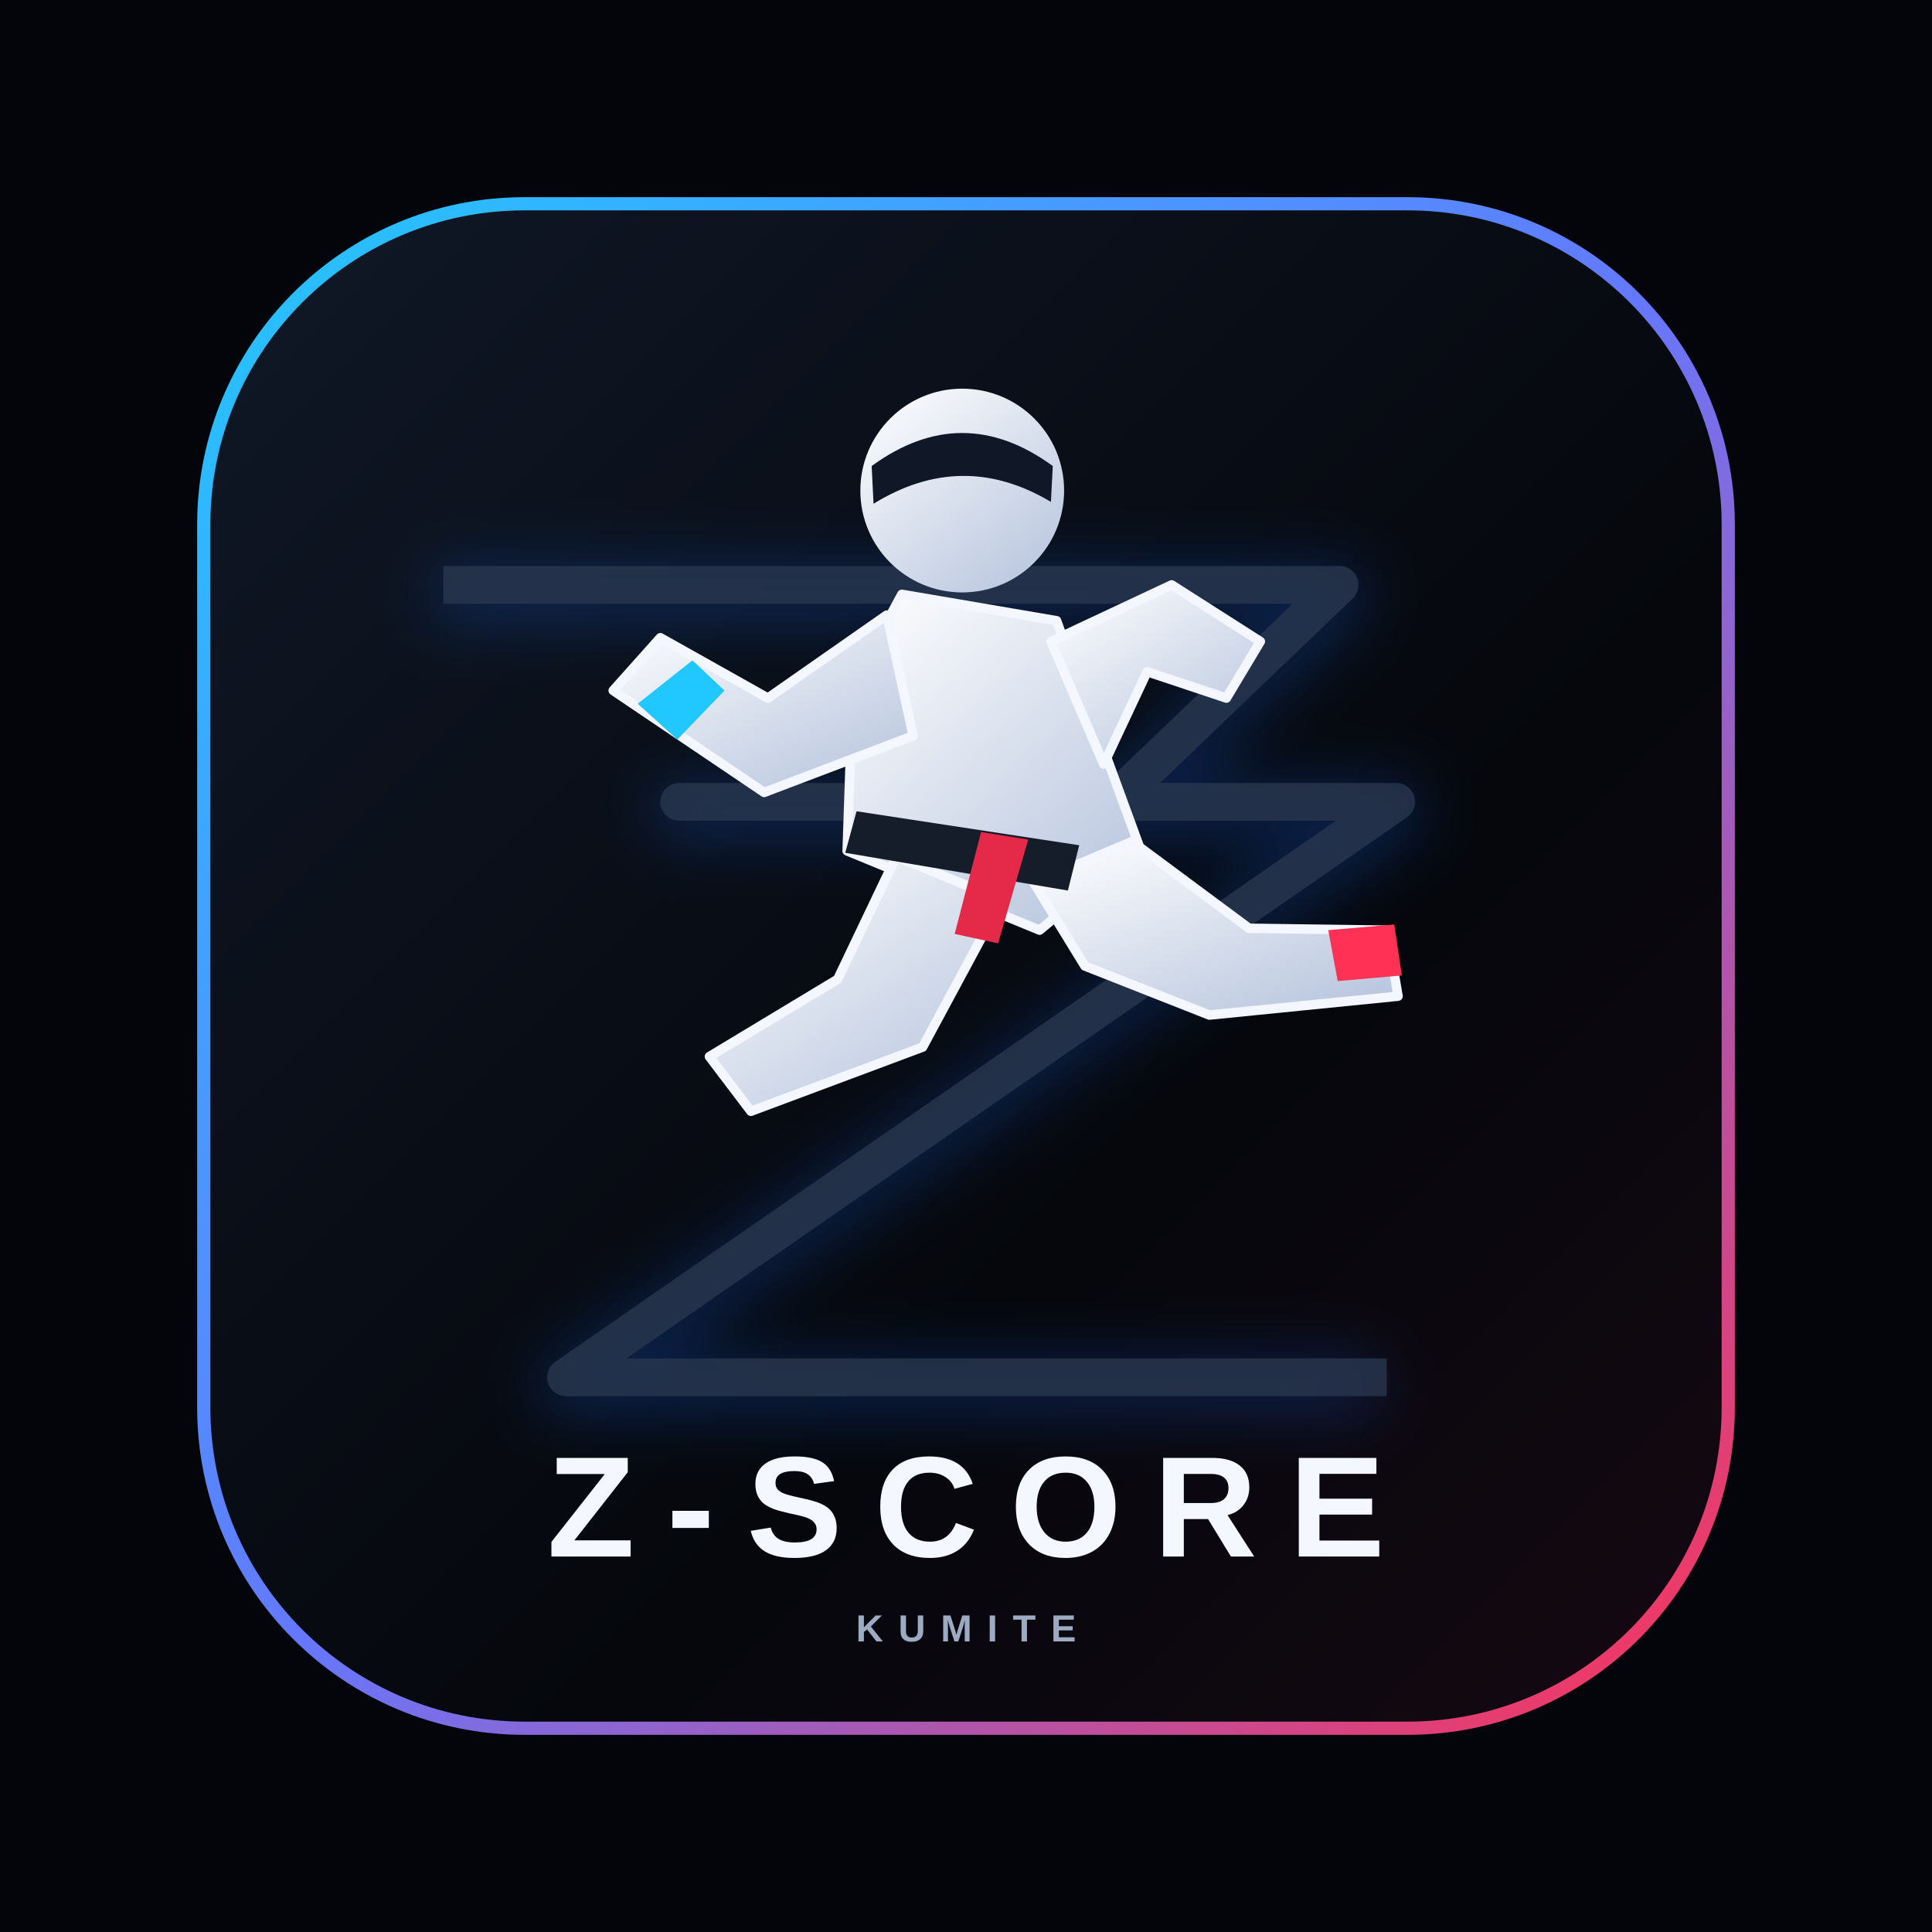
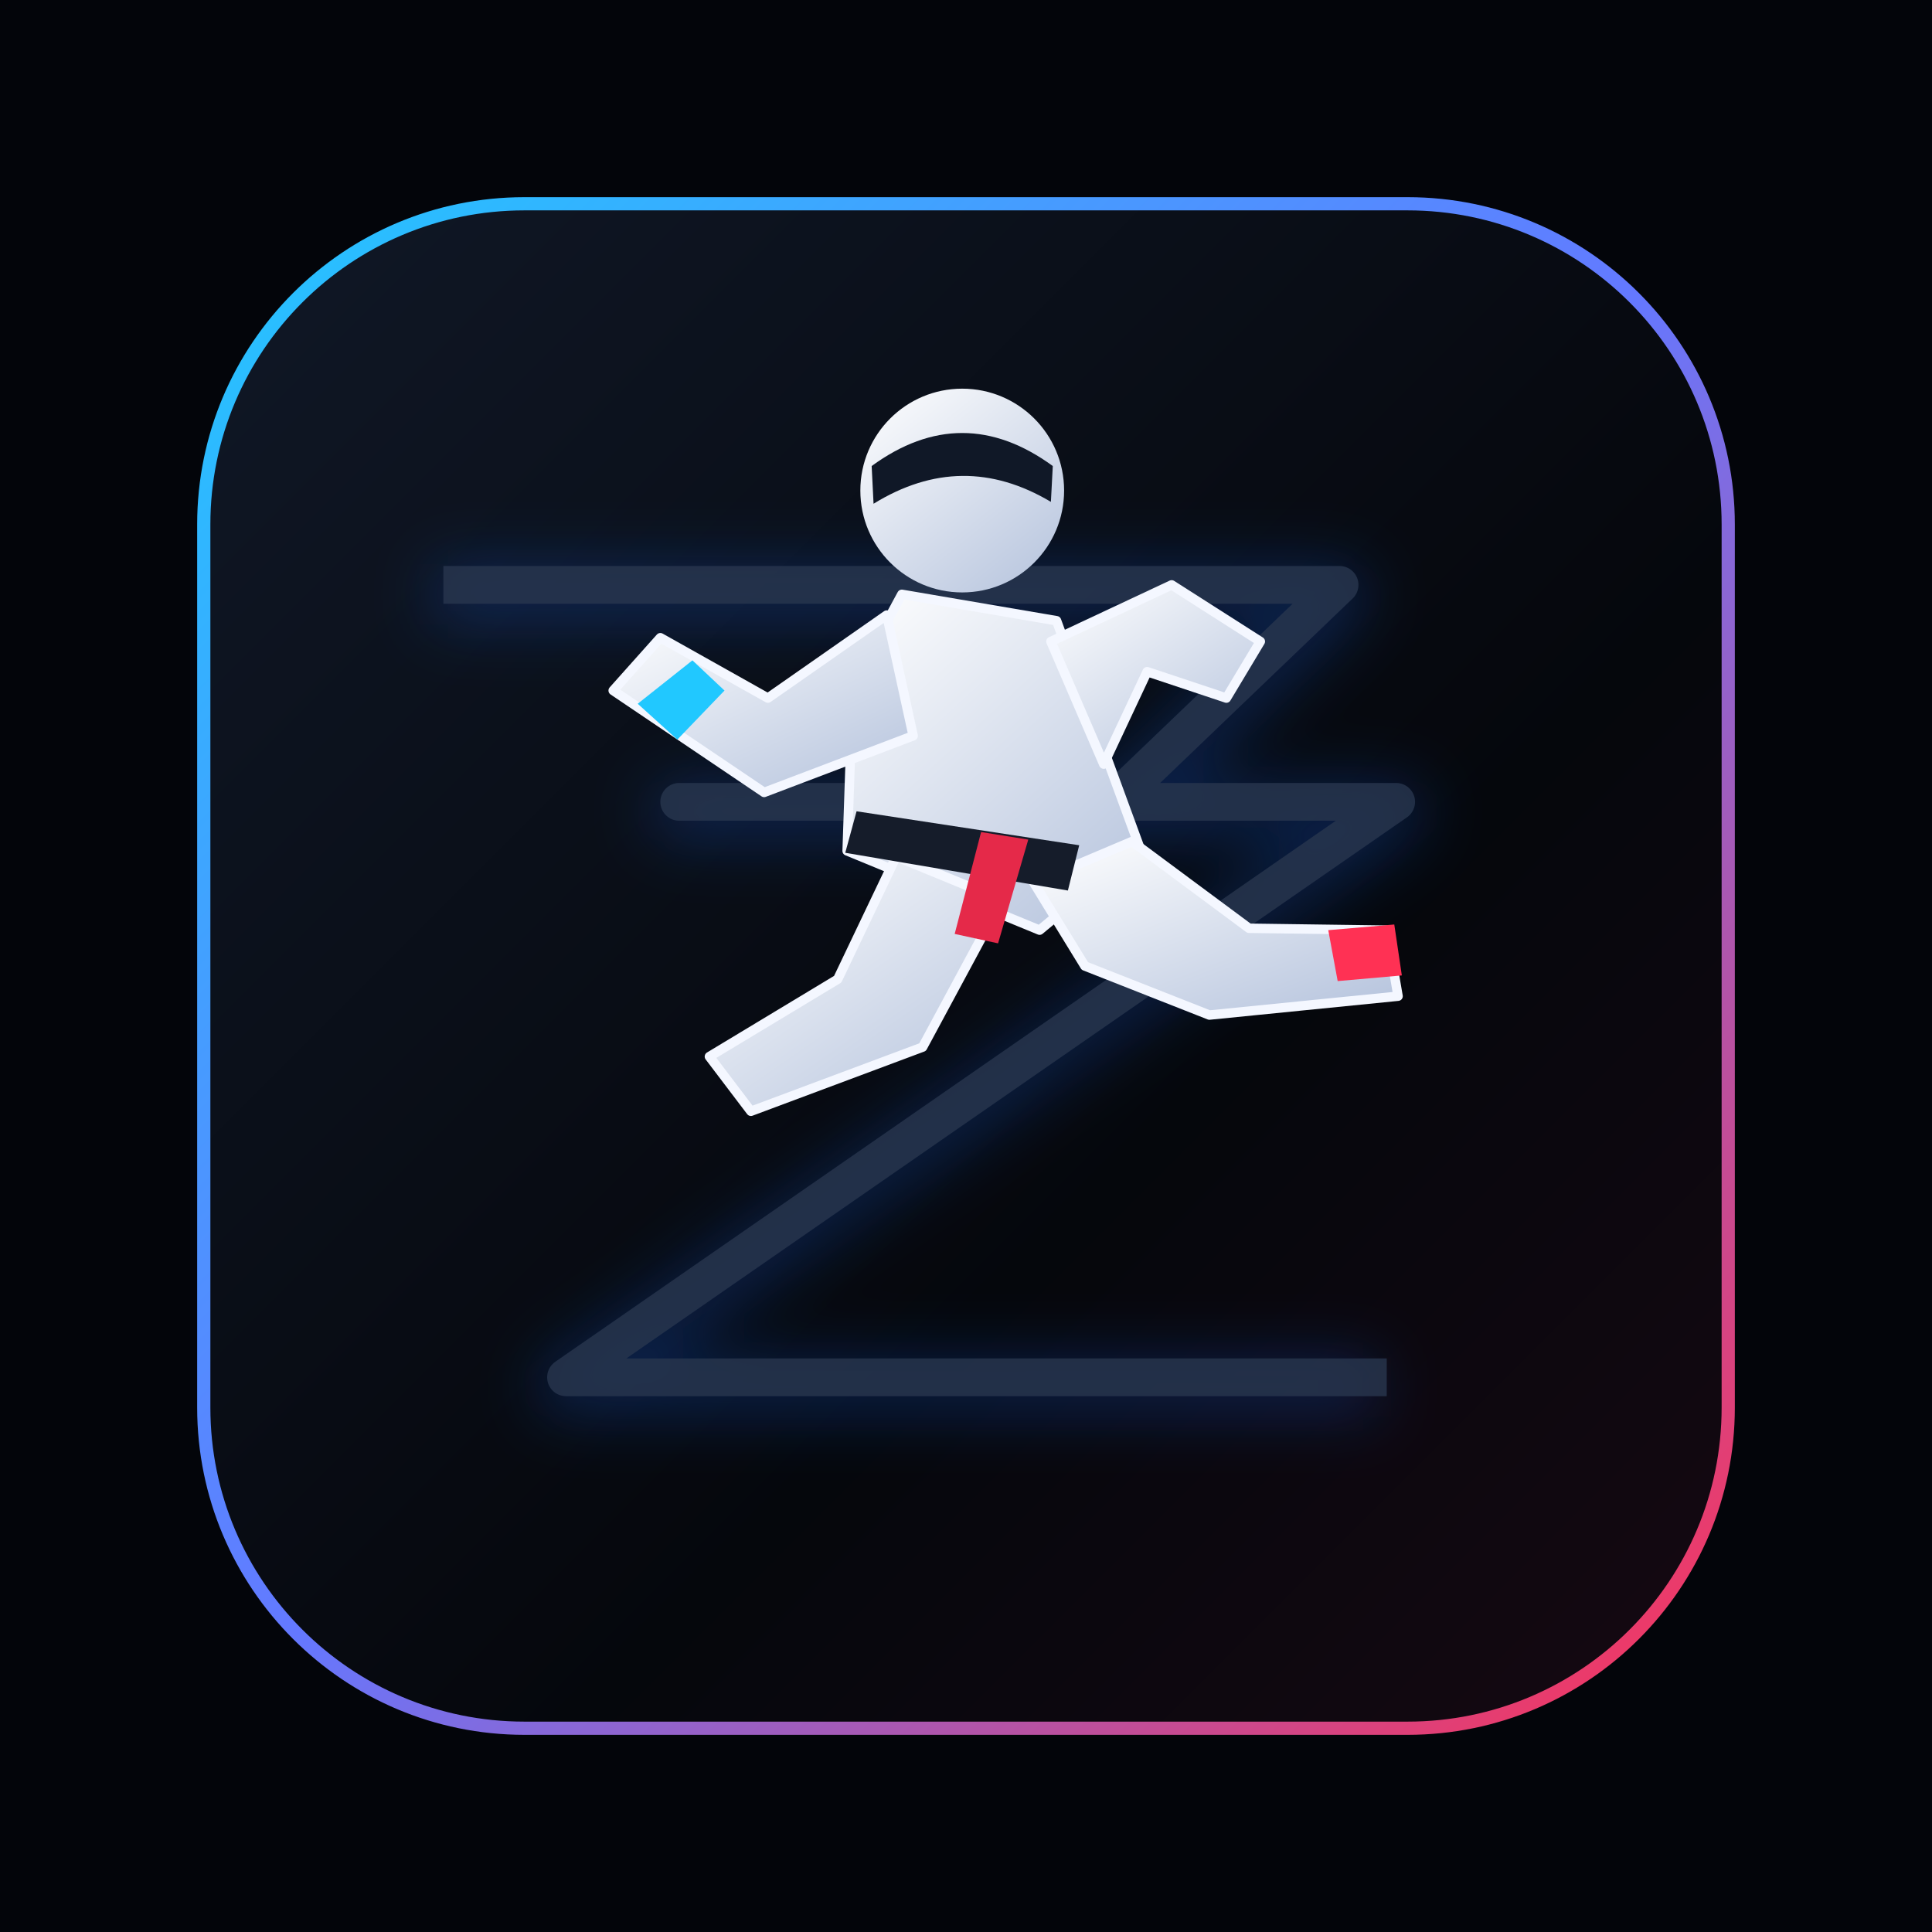
<svg xmlns="http://www.w3.org/2000/svg" width="1024" height="1024" viewBox="0 0 1024 1024">
  <defs>
    <linearGradient id="bg" x1="0" y1="0" x2="1" y2="1">
      <stop stop-color="#101827" />
      <stop offset=".62" stop-color="#05070c" />
      <stop offset="1" stop-color="#160812" />
    </linearGradient>
    <linearGradient id="rim" x1="0" y1="0" x2="1" y2="1">
      <stop stop-color="#21c8ff" />
      <stop offset=".5" stop-color="#6478ff" />
      <stop offset="1" stop-color="#ff3154" />
    </linearGradient>
    <linearGradient id="white" x1="0" y1="0" x2=".8" y2="1">
      <stop stop-color="#fff" />
      <stop offset="1" stop-color="#bac7df" />
    </linearGradient>
    <filter id="glow" x="-40%" y="-40%" width="180%" height="180%">
      <feGaussianBlur stdDeviation="16" />
    </filter>
  </defs>
  <rect width="1024" height="1024" fill="#03050a" />
  <rect x="108" y="108" width="808" height="808" rx="170" fill="url(#bg)" stroke="url(#rim)" stroke-width="7" />
  <path d="M230 315 H710 L590 430 H360 L740 430 L300 735 H730" fill="none" stroke="#176aff" stroke-width="32" stroke-linejoin="round" opacity=".23" filter="url(#glow)" />
  <path d="M235 310 H710 L590 425 H360 L740 425 L300 730 H735" fill="none" stroke="#28364e" stroke-width="20" stroke-linejoin="round" opacity=".8" />
  <circle cx="510" cy="260" r="54" fill="url(#white)" />
  <path d="M462 247 Q510 212 558 247 L557 266 Q510 238 463 267Z" fill="#101827" />
  <path d="M478 315 L560 329 L604 449 L551 493 L449 451 L452 363Z" fill="url(#white)" stroke="#f4f7ff" stroke-width="5" stroke-linejoin="round" />
  <path d="M470 326 L407 370 L350 338 L325 366 L405 420 L484 390Z" fill="url(#white)" stroke="#f4f7ff" stroke-width="5" stroke-linejoin="round" />
  <path d="M557 340 L621 310 L668 340 L650 370 L608 356 L585 405Z" fill="url(#white)" stroke="#f4f7ff" stroke-width="5" stroke-linejoin="round" />
  <path d="M475 454 L531 477 L489 555 L398 589 L376 560 L444 519Z" fill="url(#white)" stroke="#f4f7ff" stroke-width="5" stroke-linejoin="round" />
  <path d="M548 468 L600 446 L662 492 L735 493 L741 528 L641 538 L575 512Z" fill="url(#white)" stroke="#f4f7ff" stroke-width="5" stroke-linejoin="round" />
  <path d="M454 430 L572 448 L566 472 L448 452Z" fill="#151c2a" />
  <path d="M520 441 L545 445 L529 500 L506 495Z" fill="#e52949" />
  <path d="M338 373 L367 350 L384 366 L359 392Z" fill="#21c8ff" />
  <path d="M704 493 L739 490 L743 517 L709 520Z" fill="#ff3154" />
-   <text x="512" y="825" text-anchor="middle" font-family="Arial,sans-serif" font-size="76" font-weight="800" letter-spacing="17" fill="#f5f7ff">Z-SCORE</text>
-   <text x="512" y="870" text-anchor="middle" font-family="Arial,sans-serif" font-size="20" font-weight="700" letter-spacing="8" fill="#9caac2">KUMITE</text>
</svg>
